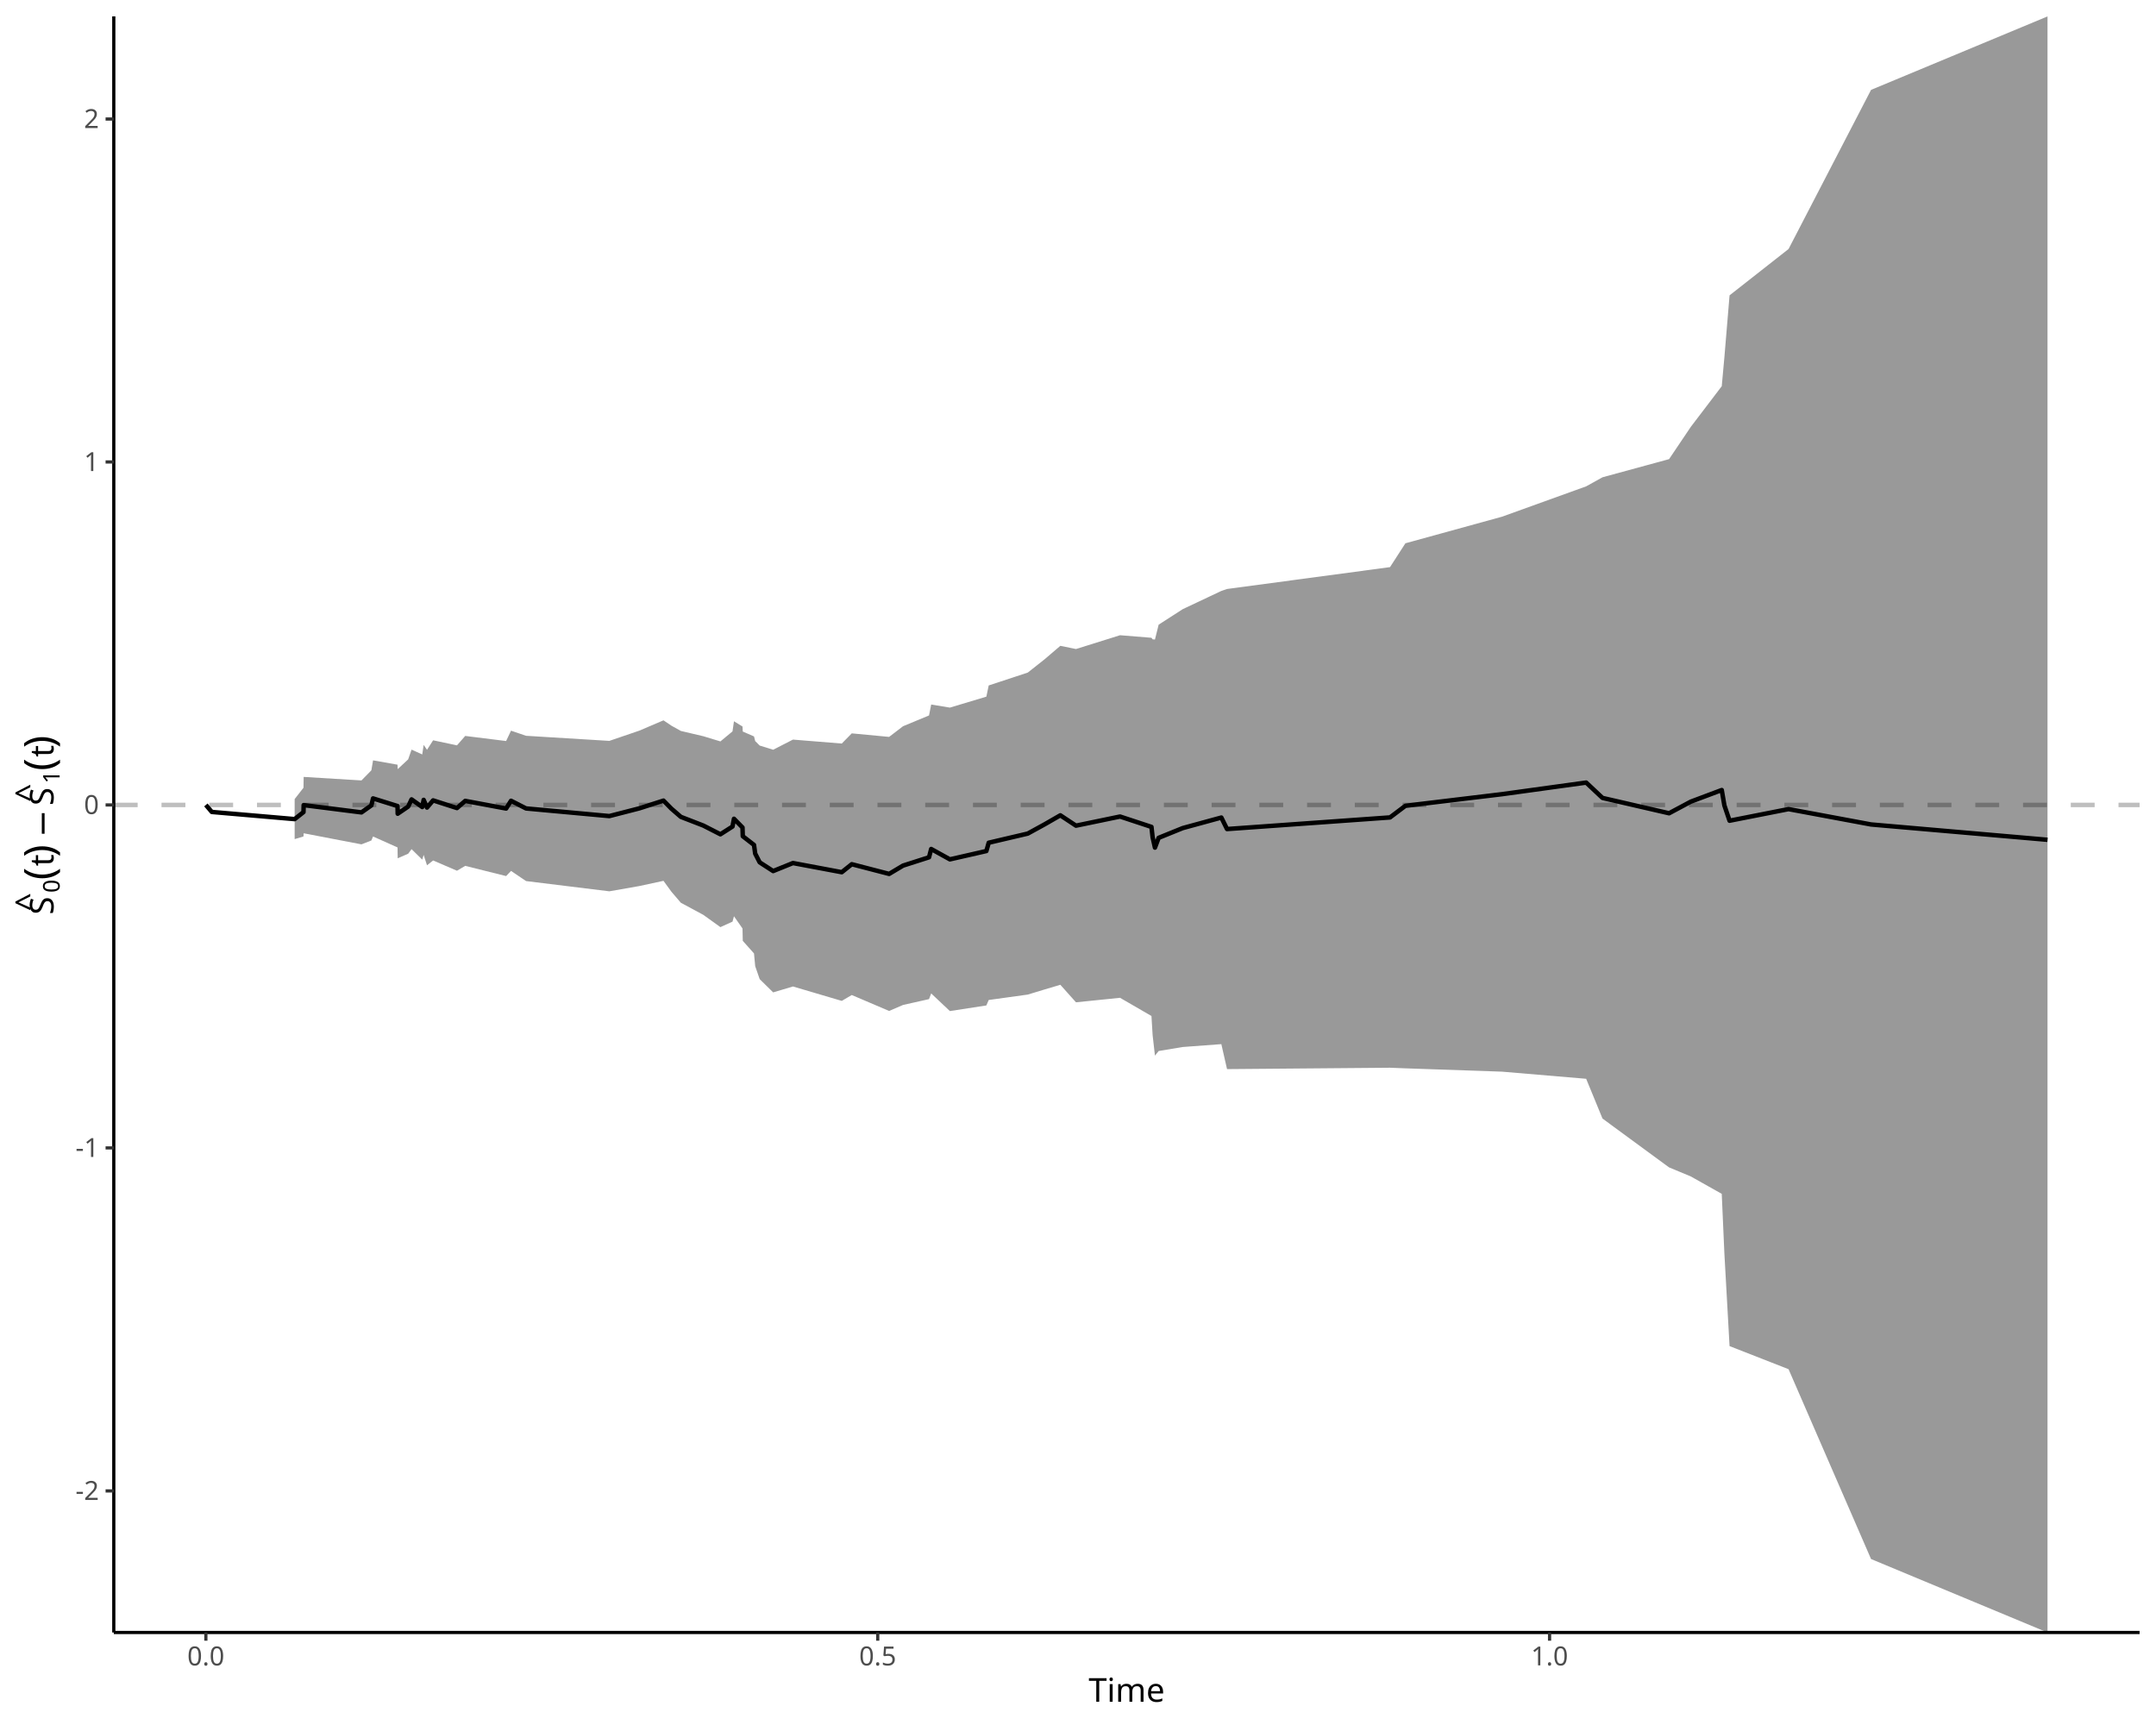
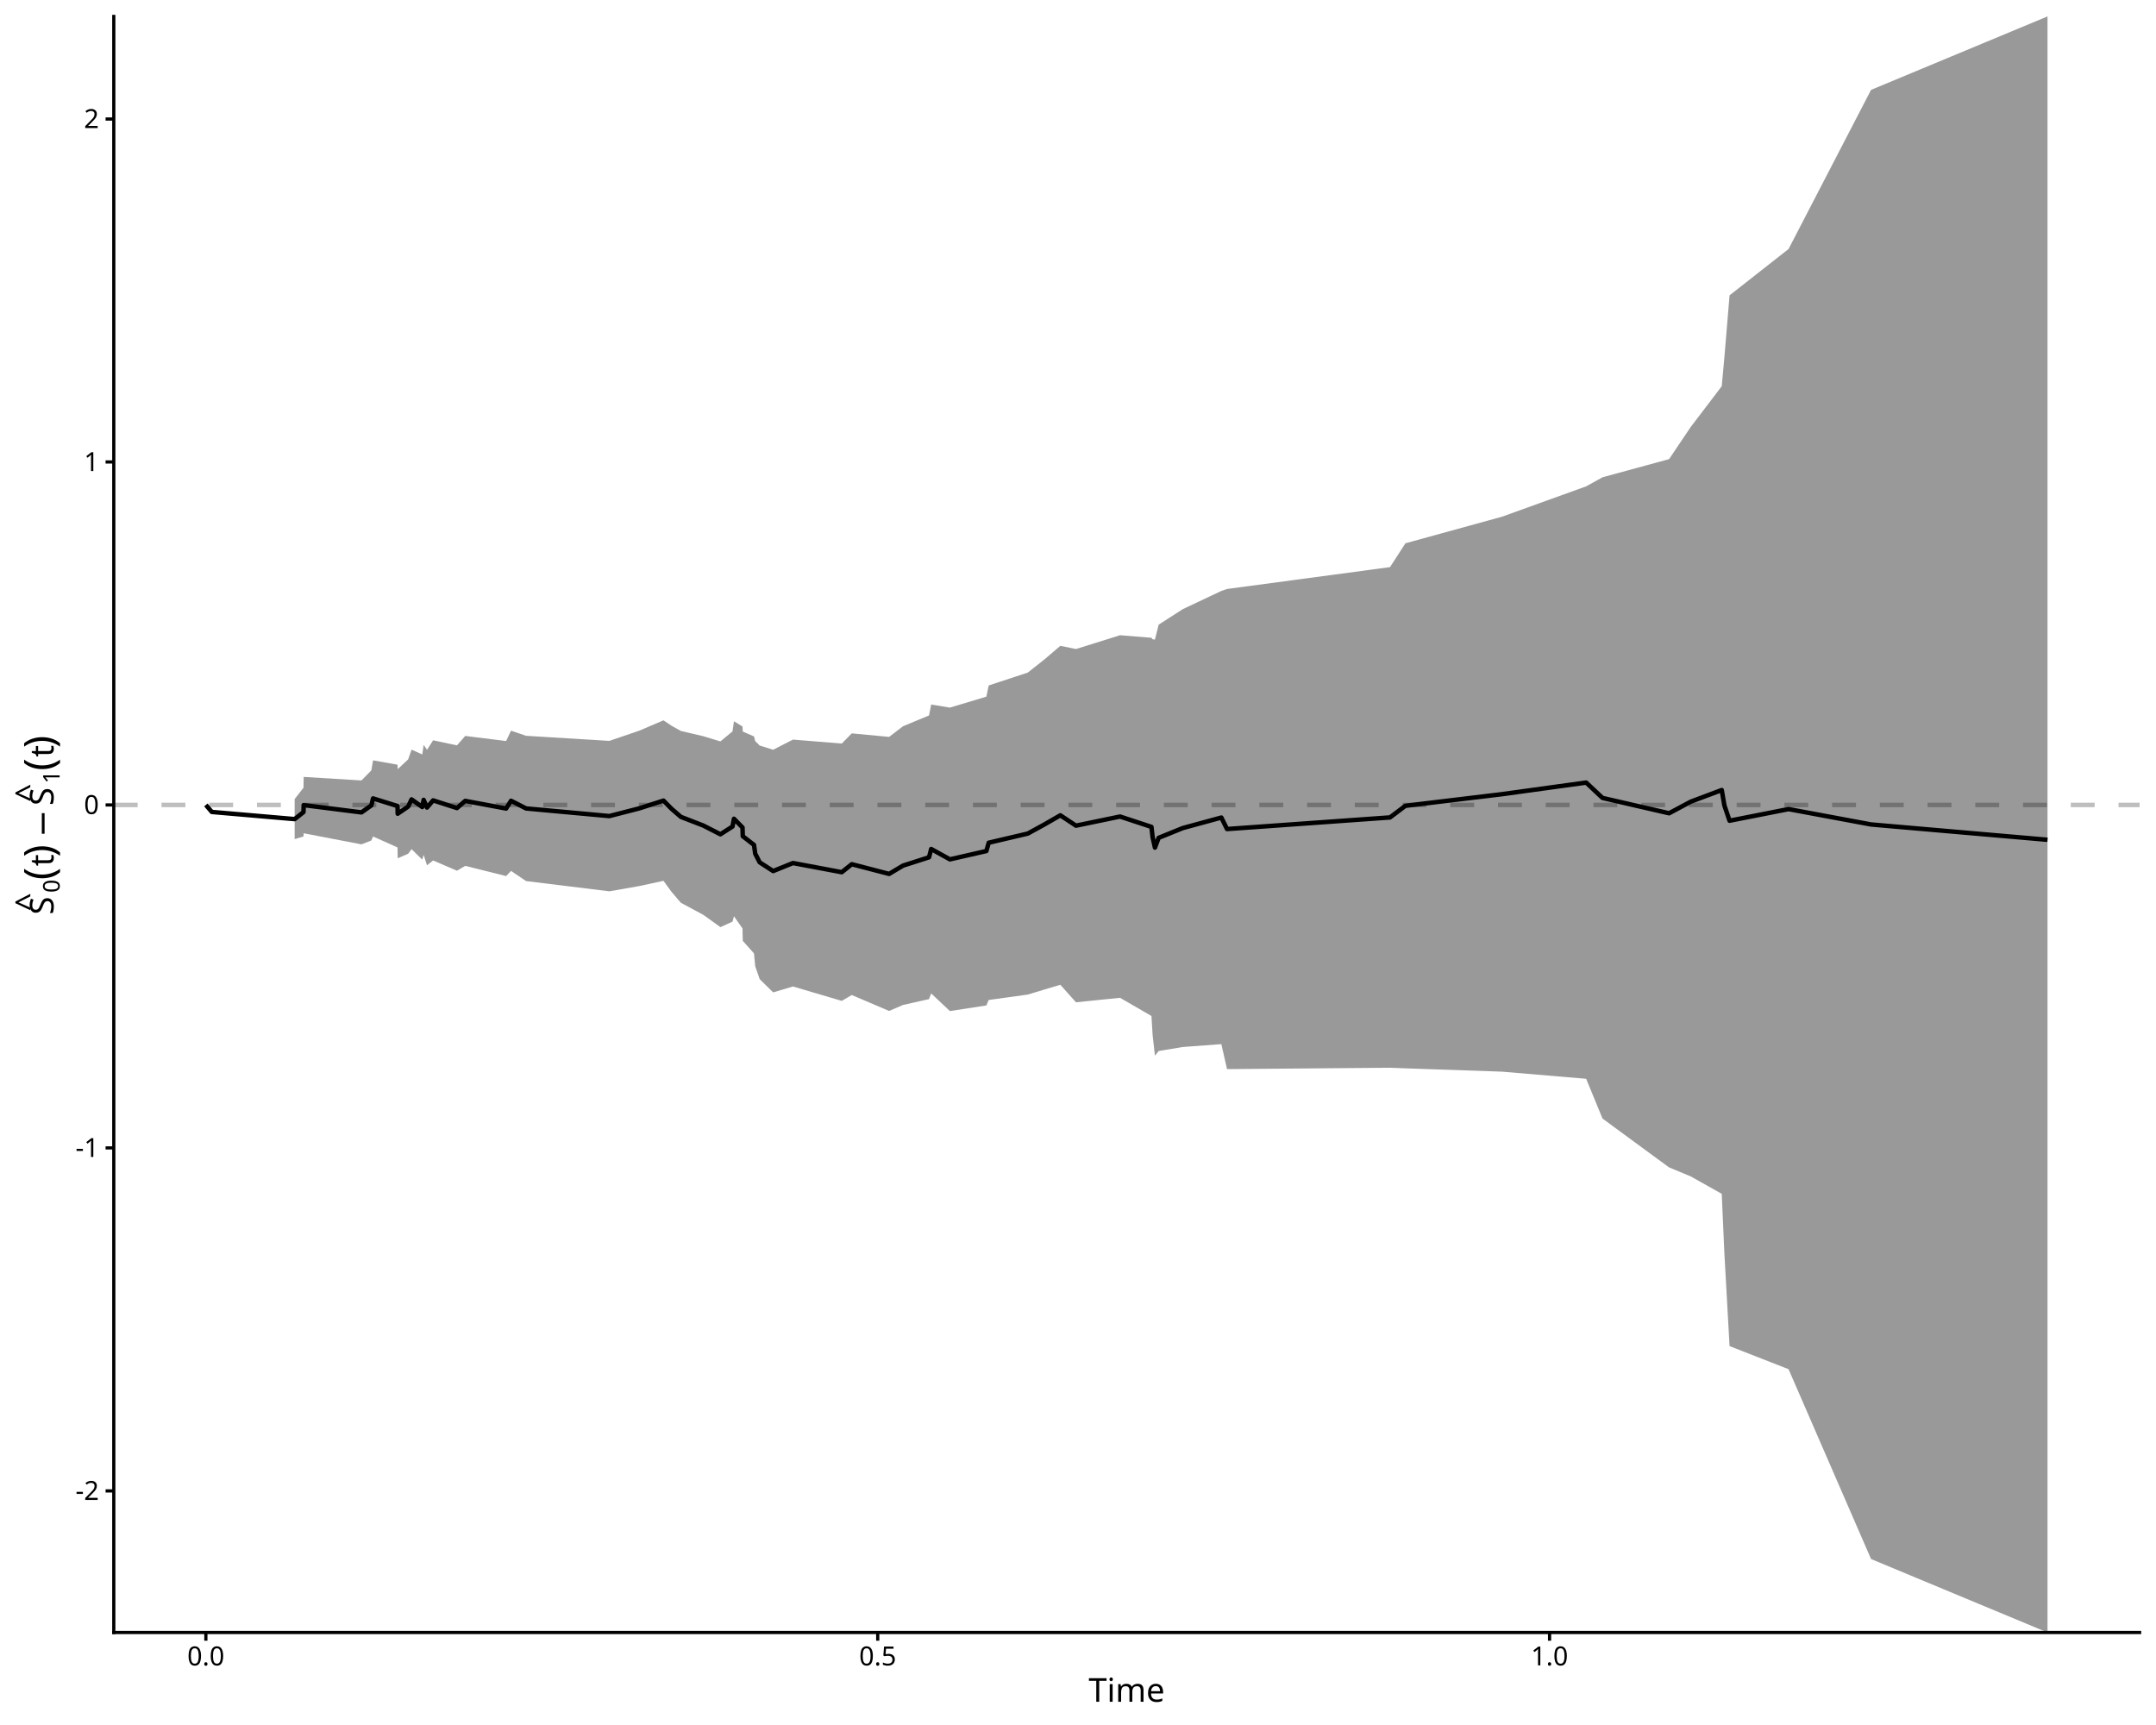
<svg xmlns="http://www.w3.org/2000/svg" class="svglite" data-engine-version="2.0" width="720.00pt" height="576.00pt" viewBox="0 0 720.00 576.00">
  <defs>
    <style type="text/css">
    .svglite line, .svglite polyline, .svglite polygon, .svglite path, .svglite rect, .svglite circle {
      fill: none;
      stroke: #000000;
      stroke-linecap: round;
      stroke-linejoin: round;
      stroke-miterlimit: 10.00;
    }
  </style>
  </defs>
  <rect width="100%" height="100%" style="stroke: none; fill: #FFFFFF;" />
  <defs>
    <clipPath id="cpMC4wMHw3MjAuMDB8MC4wMHw1NzYuMDA=">
      <rect x="0.00" y="0.00" width="720.00" height="576.00" />
    </clipPath>
  </defs>
  <g clip-path="url(#cpMC4wMHw3MjAuMDB8MC4wMHw1NzYuMDA=)">
    <rect x="0.00" y="0.00" width="720.00" height="576.00" style="stroke-width: 1.07; stroke: #FFFFFF; fill: #FFFFFF;" />
  </g>
  <defs>
    <clipPath id="cpMzguMDB8NzE0LjUyfDUuNDh8NTQ1LjEx">
      <rect x="38.00" y="5.48" width="676.52" height="539.63" />
    </clipPath>
  </defs>
  <g clip-path="url(#cpMzguMDB8NzE0LjUyfDUuNDh8NTQ1LjEx)">
    <rect x="38.00" y="5.48" width="676.52" height="539.63" style="stroke-width: 1.07; stroke: none; fill: #FFFFFF;" />
    <line x1="38.00" y1="268.78" x2="714.52" y2="268.78" style="stroke-width: 1.49; stroke: #BEBEBE; stroke-dasharray: 7.97,7.97; stroke-linecap: butt;" />
    <polyline points="68.75,268.78 70.74,271.12 98.40,273.51 101.35,271.17 101.41,268.83 120.71,271.27 124.02,268.93 124.58,266.60 132.76,269.15 132.81,271.71 136.31,269.32 137.44,266.93 141.01,269.48 141.48,267.09 142.60,269.65 144.64,267.26 152.61,269.82 155.36,267.43 169.02,269.98 170.66,267.39 175.68,269.95 203.49,272.50 213.51,269.92 221.57,267.33 224.23,270.04 227.37,272.76 234.89,275.67 240.58,278.58 244.62,275.99 245.11,273.40 247.96,276.31 248.05,279.22 251.80,282.13 252.20,285.04 253.70,287.95 258.20,290.86 264.81,288.18 281.11,291.24 284.45,288.57 296.92,291.81 301.57,289.04 310.25,286.26 310.97,283.49 317.22,286.95 329.40,284.17 330.18,281.40 343.23,278.34 348.80,275.29 354.10,272.24 359.33,275.70 374.04,272.65 384.53,276.11 384.92,279.57 385.70,283.03 386.93,279.77 394.97,276.51 407.87,272.99 409.77,276.83 464.20,272.95 469.34,269.07 501.58,265.19 529.70,261.31 535.16,266.44 557.39,271.56 564.65,267.68 574.98,263.80 575.86,268.93 577.59,274.05 597.29,270.17 624.84,275.30 683.77,280.42 " style="stroke-width: 1.49; stroke-linecap: butt;" />
    <polygon points="98.40,266.82 101.35,263.04 101.41,259.42 120.71,260.60 124.02,257.22 124.58,253.89 132.76,255.34 132.81,256.82 136.31,253.56 137.44,250.31 141.01,251.92 141.48,248.72 142.60,250.37 144.64,247.20 152.61,248.88 155.36,245.74 169.02,247.44 170.66,243.98 175.68,245.69 203.49,247.39 213.51,243.97 221.57,240.53 224.23,242.32 227.37,244.07 234.89,245.84 240.58,247.57 244.62,244.22 245.11,240.84 247.96,242.59 248.05,244.27 251.80,245.90 252.20,247.46 253.70,248.95 258.20,250.35 264.81,246.96 281.11,248.28 284.45,244.88 296.92,246.06 301.57,242.50 310.25,238.90 310.97,235.25 317.22,236.28 329.40,232.62 330.18,228.88 343.23,224.58 348.80,220.18 354.10,215.65 359.33,216.72 374.04,212.11 384.53,212.96 384.92,213.47 385.70,213.55 386.93,208.59 394.97,203.41 407.87,197.32 409.77,196.67 464.20,189.37 469.34,181.41 501.58,172.54 529.70,162.40 535.16,159.37 557.39,153.31 564.65,142.53 574.98,128.96 575.86,119.33 577.59,98.62 597.29,83.15 624.84,30.01 683.77,5.48 683.77,545.11 624.84,520.58 597.29,457.19 577.59,449.48 575.86,418.52 574.98,398.64 564.65,392.83 557.39,389.81 535.16,373.50 529.70,360.22 501.58,357.84 469.34,356.73 464.20,356.53 409.77,356.99 407.87,348.65 394.97,349.61 386.93,350.95 385.70,352.50 384.92,345.66 384.53,339.25 374.04,333.18 359.33,334.68 354.10,328.83 348.80,330.41 343.23,332.10 330.18,333.91 329.40,335.73 317.22,337.61 310.97,331.72 310.25,333.62 301.57,335.57 296.92,337.57 284.45,332.25 281.11,334.21 264.81,329.40 258.20,331.37 253.70,326.95 252.20,322.62 251.80,318.36 248.05,314.16 247.96,310.03 245.11,305.95 244.62,307.75 240.58,309.58 234.89,305.49 227.37,301.44 224.23,297.77 221.57,294.12 213.51,295.86 203.49,297.62 175.68,294.20 170.66,290.81 169.02,292.53 155.36,289.12 152.61,290.75 144.64,287.32 142.60,288.93 141.48,285.47 141.01,287.04 137.44,283.54 136.31,285.07 132.81,286.59 132.76,282.97 124.58,279.31 124.02,280.65 120.71,281.94 101.41,278.24 101.35,279.30 98.40,280.19 " style="stroke-width: 0.00; stroke: none; stroke-linecap: butt; fill: #000000; fill-opacity: 0.40;" />
    <polyline points="98.40,266.82 101.35,263.04 101.41,259.42 120.71,260.60 124.02,257.22 124.58,253.89 132.76,255.34 132.81,256.82 136.31,253.56 137.44,250.31 141.01,251.92 141.48,248.72 142.60,250.37 144.64,247.20 152.61,248.88 155.36,245.74 169.02,247.44 170.66,243.98 175.68,245.69 203.49,247.39 213.51,243.97 221.57,240.53 224.23,242.32 227.37,244.07 234.89,245.84 240.58,247.57 244.62,244.22 245.11,240.84 247.96,242.59 248.05,244.27 251.80,245.90 252.20,247.46 253.70,248.95 258.20,250.35 264.81,246.96 281.11,248.28 284.45,244.88 296.92,246.06 301.57,242.50 310.25,238.90 310.97,235.25 317.22,236.28 329.40,232.62 330.18,228.88 343.23,224.58 348.80,220.18 354.10,215.65 359.33,216.72 374.04,212.11 384.53,212.96 384.92,213.47 385.70,213.55 386.93,208.59 394.97,203.41 407.87,197.32 409.77,196.67 464.20,189.37 469.34,181.41 501.58,172.54 529.70,162.40 535.16,159.37 557.39,153.31 564.65,142.53 574.98,128.96 575.86,119.33 577.59,98.62 597.29,83.15 624.84,30.01 683.77,5.48 " style="stroke-width: 1.07; stroke: none; stroke-linecap: butt;" />
    <polyline points="683.77,545.11 624.84,520.58 597.29,457.19 577.59,449.48 575.86,418.52 574.98,398.64 564.65,392.83 557.39,389.81 535.16,373.50 529.70,360.22 501.58,357.84 469.34,356.73 464.20,356.53 409.77,356.99 407.87,348.65 394.97,349.61 386.93,350.95 385.70,352.50 384.92,345.66 384.53,339.25 374.04,333.18 359.33,334.68 354.10,328.83 348.80,330.41 343.23,332.10 330.18,333.91 329.40,335.73 317.22,337.61 310.97,331.72 310.25,333.62 301.57,335.57 296.92,337.57 284.45,332.25 281.11,334.21 264.81,329.40 258.20,331.37 253.70,326.95 252.20,322.62 251.80,318.36 248.05,314.16 247.96,310.03 245.11,305.95 244.62,307.75 240.58,309.58 234.89,305.49 227.37,301.44 224.23,297.77 221.57,294.12 213.51,295.86 203.49,297.62 175.68,294.20 170.66,290.81 169.02,292.53 155.36,289.12 152.61,290.75 144.64,287.32 142.60,288.93 141.48,285.47 141.01,287.04 137.44,283.54 136.31,285.07 132.81,286.59 132.76,282.97 124.58,279.31 124.02,280.65 120.71,281.94 101.41,278.24 101.35,279.30 98.40,280.19 " style="stroke-width: 1.07; stroke: none; stroke-linecap: butt;" />
  </g>
  <g clip-path="url(#cpMC4wMHw3MjAuMDB8MC4wMHw1NzYuMDA=)">
-     <polyline points="38.00,545.11 38.00,5.48 " style="stroke-width: 1.07; stroke-linecap: butt;" />
-     <text x="33.07" y="500.85" text-anchor="end" style="font-size: 8.80px; fill: #4D4D4D; font-family: sans;" textLength="7.82px" lengthAdjust="spacingAndGlyphs">-2</text>
-     <text x="33.07" y="386.33" text-anchor="end" style="font-size: 8.80px; fill: #4D4D4D; font-family: sans;" textLength="7.82px" lengthAdjust="spacingAndGlyphs">-1</text>
-     <text x="33.07" y="271.81" text-anchor="end" style="font-size: 8.80px; fill: #4D4D4D; font-family: sans;" textLength="4.89px" lengthAdjust="spacingAndGlyphs">0</text>
-     <text x="33.07" y="157.29" text-anchor="end" style="font-size: 8.80px; fill: #4D4D4D; font-family: sans;" textLength="4.89px" lengthAdjust="spacingAndGlyphs">1</text>
-     <text x="33.07" y="42.76" text-anchor="end" style="font-size: 8.80px; fill: #4D4D4D; font-family: sans;" textLength="4.89px" lengthAdjust="spacingAndGlyphs">2</text>
-     <polyline points="35.26,497.83 38.00,497.83 " style="stroke-width: 1.07; stroke: #333333; stroke-linecap: butt;" />
-     <polyline points="35.26,383.30 38.00,383.30 " style="stroke-width: 1.07; stroke: #333333; stroke-linecap: butt;" />
-     <polyline points="35.26,268.78 38.00,268.78 " style="stroke-width: 1.07; stroke: #333333; stroke-linecap: butt;" />
-     <polyline points="35.26,154.26 38.00,154.26 " style="stroke-width: 1.07; stroke: #333333; stroke-linecap: butt;" />
-     <polyline points="35.26,39.74 38.00,39.74 " style="stroke-width: 1.07; stroke: #333333; stroke-linecap: butt;" />
-     <polyline points="38.00,545.11 714.52,545.11 " style="stroke-width: 1.07; stroke-linecap: butt;" />
-     <polyline points="68.75,547.85 68.75,545.11 " style="stroke-width: 1.07; stroke: #333333; stroke-linecap: butt;" />
-     <polyline points="293.12,547.85 293.12,545.11 " style="stroke-width: 1.07; stroke: #333333; stroke-linecap: butt;" />
-     <polyline points="517.48,547.85 517.48,545.11 " style="stroke-width: 1.07; stroke: #333333; stroke-linecap: butt;" />
-     <text x="68.75" y="556.10" text-anchor="middle" style="font-size: 8.80px; fill: #4D4D4D; font-family: sans;" textLength="12.23px" lengthAdjust="spacingAndGlyphs">0.0</text>
-     <text x="293.12" y="556.10" text-anchor="middle" style="font-size: 8.80px; fill: #4D4D4D; font-family: sans;" textLength="12.23px" lengthAdjust="spacingAndGlyphs">0.5</text>
-     <text x="517.48" y="556.10" text-anchor="middle" style="font-size: 8.80px; fill: #4D4D4D; font-family: sans;" textLength="12.23px" lengthAdjust="spacingAndGlyphs">1.0</text>
+     <polyline points="38.00,545.11 38.00,5.48 " style="stroke-width: 1.07; stroke-linecap: square;" />
+     <text x="33.07" y="500.85" text-anchor="end" style="font-size: 8.80px; font-family: sans;" textLength="7.82px" lengthAdjust="spacingAndGlyphs">-2</text>
+     <text x="33.07" y="386.33" text-anchor="end" style="font-size: 8.80px; font-family: sans;" textLength="7.82px" lengthAdjust="spacingAndGlyphs">-1</text>
+     <text x="33.07" y="271.81" text-anchor="end" style="font-size: 8.80px; font-family: sans;" textLength="4.89px" lengthAdjust="spacingAndGlyphs">0</text>
+     <text x="33.07" y="157.29" text-anchor="end" style="font-size: 8.80px; font-family: sans;" textLength="4.89px" lengthAdjust="spacingAndGlyphs">1</text>
+     <text x="33.07" y="42.76" text-anchor="end" style="font-size: 8.80px; font-family: sans;" textLength="4.89px" lengthAdjust="spacingAndGlyphs">2</text>
+     <polyline points="35.26,497.83 38.00,497.83 " style="stroke-width: 1.07; stroke-linecap: butt;" />
+     <polyline points="35.26,383.30 38.00,383.30 " style="stroke-width: 1.07; stroke-linecap: butt;" />
+     <polyline points="35.26,268.78 38.00,268.78 " style="stroke-width: 1.07; stroke-linecap: butt;" />
+     <polyline points="35.26,154.26 38.00,154.26 " style="stroke-width: 1.07; stroke-linecap: butt;" />
+     <polyline points="35.26,39.74 38.00,39.74 " style="stroke-width: 1.07; stroke-linecap: butt;" />
+     <polyline points="38.00,545.11 714.52,545.11 " style="stroke-width: 1.07; stroke-linecap: square;" />
+     <polyline points="68.75,547.85 68.75,545.11 " style="stroke-width: 1.07; stroke-linecap: butt;" />
+     <polyline points="293.12,547.85 293.12,545.11 " style="stroke-width: 1.07; stroke-linecap: butt;" />
+     <polyline points="517.48,547.85 517.48,545.11 " style="stroke-width: 1.07; stroke-linecap: butt;" />
+     <text x="68.75" y="556.10" text-anchor="middle" style="font-size: 8.80px; font-family: sans;" textLength="12.23px" lengthAdjust="spacingAndGlyphs">0.0</text>
+     <text x="293.12" y="556.10" text-anchor="middle" style="font-size: 8.80px; font-family: sans;" textLength="12.23px" lengthAdjust="spacingAndGlyphs">0.5</text>
+     <text x="517.48" y="556.10" text-anchor="middle" style="font-size: 8.80px; font-family: sans;" textLength="12.23px" lengthAdjust="spacingAndGlyphs">1.0</text>
    <text x="376.26" y="568.24" text-anchor="middle" style="font-size: 11.00px; font-family: sans;" textLength="24.45px" lengthAdjust="spacingAndGlyphs">Time</text>
    <text transform="translate(17.87,305.43) rotate(-90)" style="font-size: 11.00px; font-family: sans;" textLength="7.34px" lengthAdjust="spacingAndGlyphs">S</text>
    <text transform="translate(13.05,304.34) rotate(-90)" style="font-size: 11.00px; font-family: sans;" textLength="5.16px" lengthAdjust="spacingAndGlyphs">^</text>
    <text transform="translate(19.91,298.09) rotate(-90)" style="font-size: 7.70px; font-family: sans;" textLength="4.28px" lengthAdjust="spacingAndGlyphs">0</text>
    <text transform="translate(17.87,293.81) rotate(-90)" style="font-size: 13.75px; font-family: sans;" textLength="4.58px" lengthAdjust="spacingAndGlyphs">(</text>
    <text transform="translate(17.87,289.23) rotate(-90)" style="font-size: 11.00px; font-family: sans;" textLength="3.06px" lengthAdjust="spacingAndGlyphs">t</text>
    <text transform="translate(17.87,286.18) rotate(-90)" style="font-size: 13.75px; font-family: sans;" textLength="4.57px" lengthAdjust="spacingAndGlyphs">)</text>
    <text transform="translate(17.87,279.57) rotate(-90)" style="font-size: 11.00px; font-family: sans;" textLength="8.55px" lengthAdjust="spacingAndGlyphs">−</text>
    <text transform="translate(17.87,268.99) rotate(-90)" style="font-size: 11.00px; font-family: sans;" textLength="7.34px" lengthAdjust="spacingAndGlyphs">S</text>
    <text transform="translate(13.05,267.90) rotate(-90)" style="font-size: 11.00px; font-family: sans;" textLength="5.16px" lengthAdjust="spacingAndGlyphs">^</text>
    <text transform="translate(19.91,261.65) rotate(-90)" style="font-size: 7.70px; font-family: sans;" textLength="4.28px" lengthAdjust="spacingAndGlyphs">1</text>
    <text transform="translate(17.87,257.36) rotate(-90)" style="font-size: 13.75px; font-family: sans;" textLength="4.58px" lengthAdjust="spacingAndGlyphs">(</text>
    <text transform="translate(17.87,252.78) rotate(-90)" style="font-size: 11.00px; font-family: sans;" textLength="3.06px" lengthAdjust="spacingAndGlyphs">t</text>
    <text transform="translate(17.87,249.73) rotate(-90)" style="font-size: 13.75px; font-family: sans;" textLength="4.57px" lengthAdjust="spacingAndGlyphs">)</text>
  </g>
</svg>
